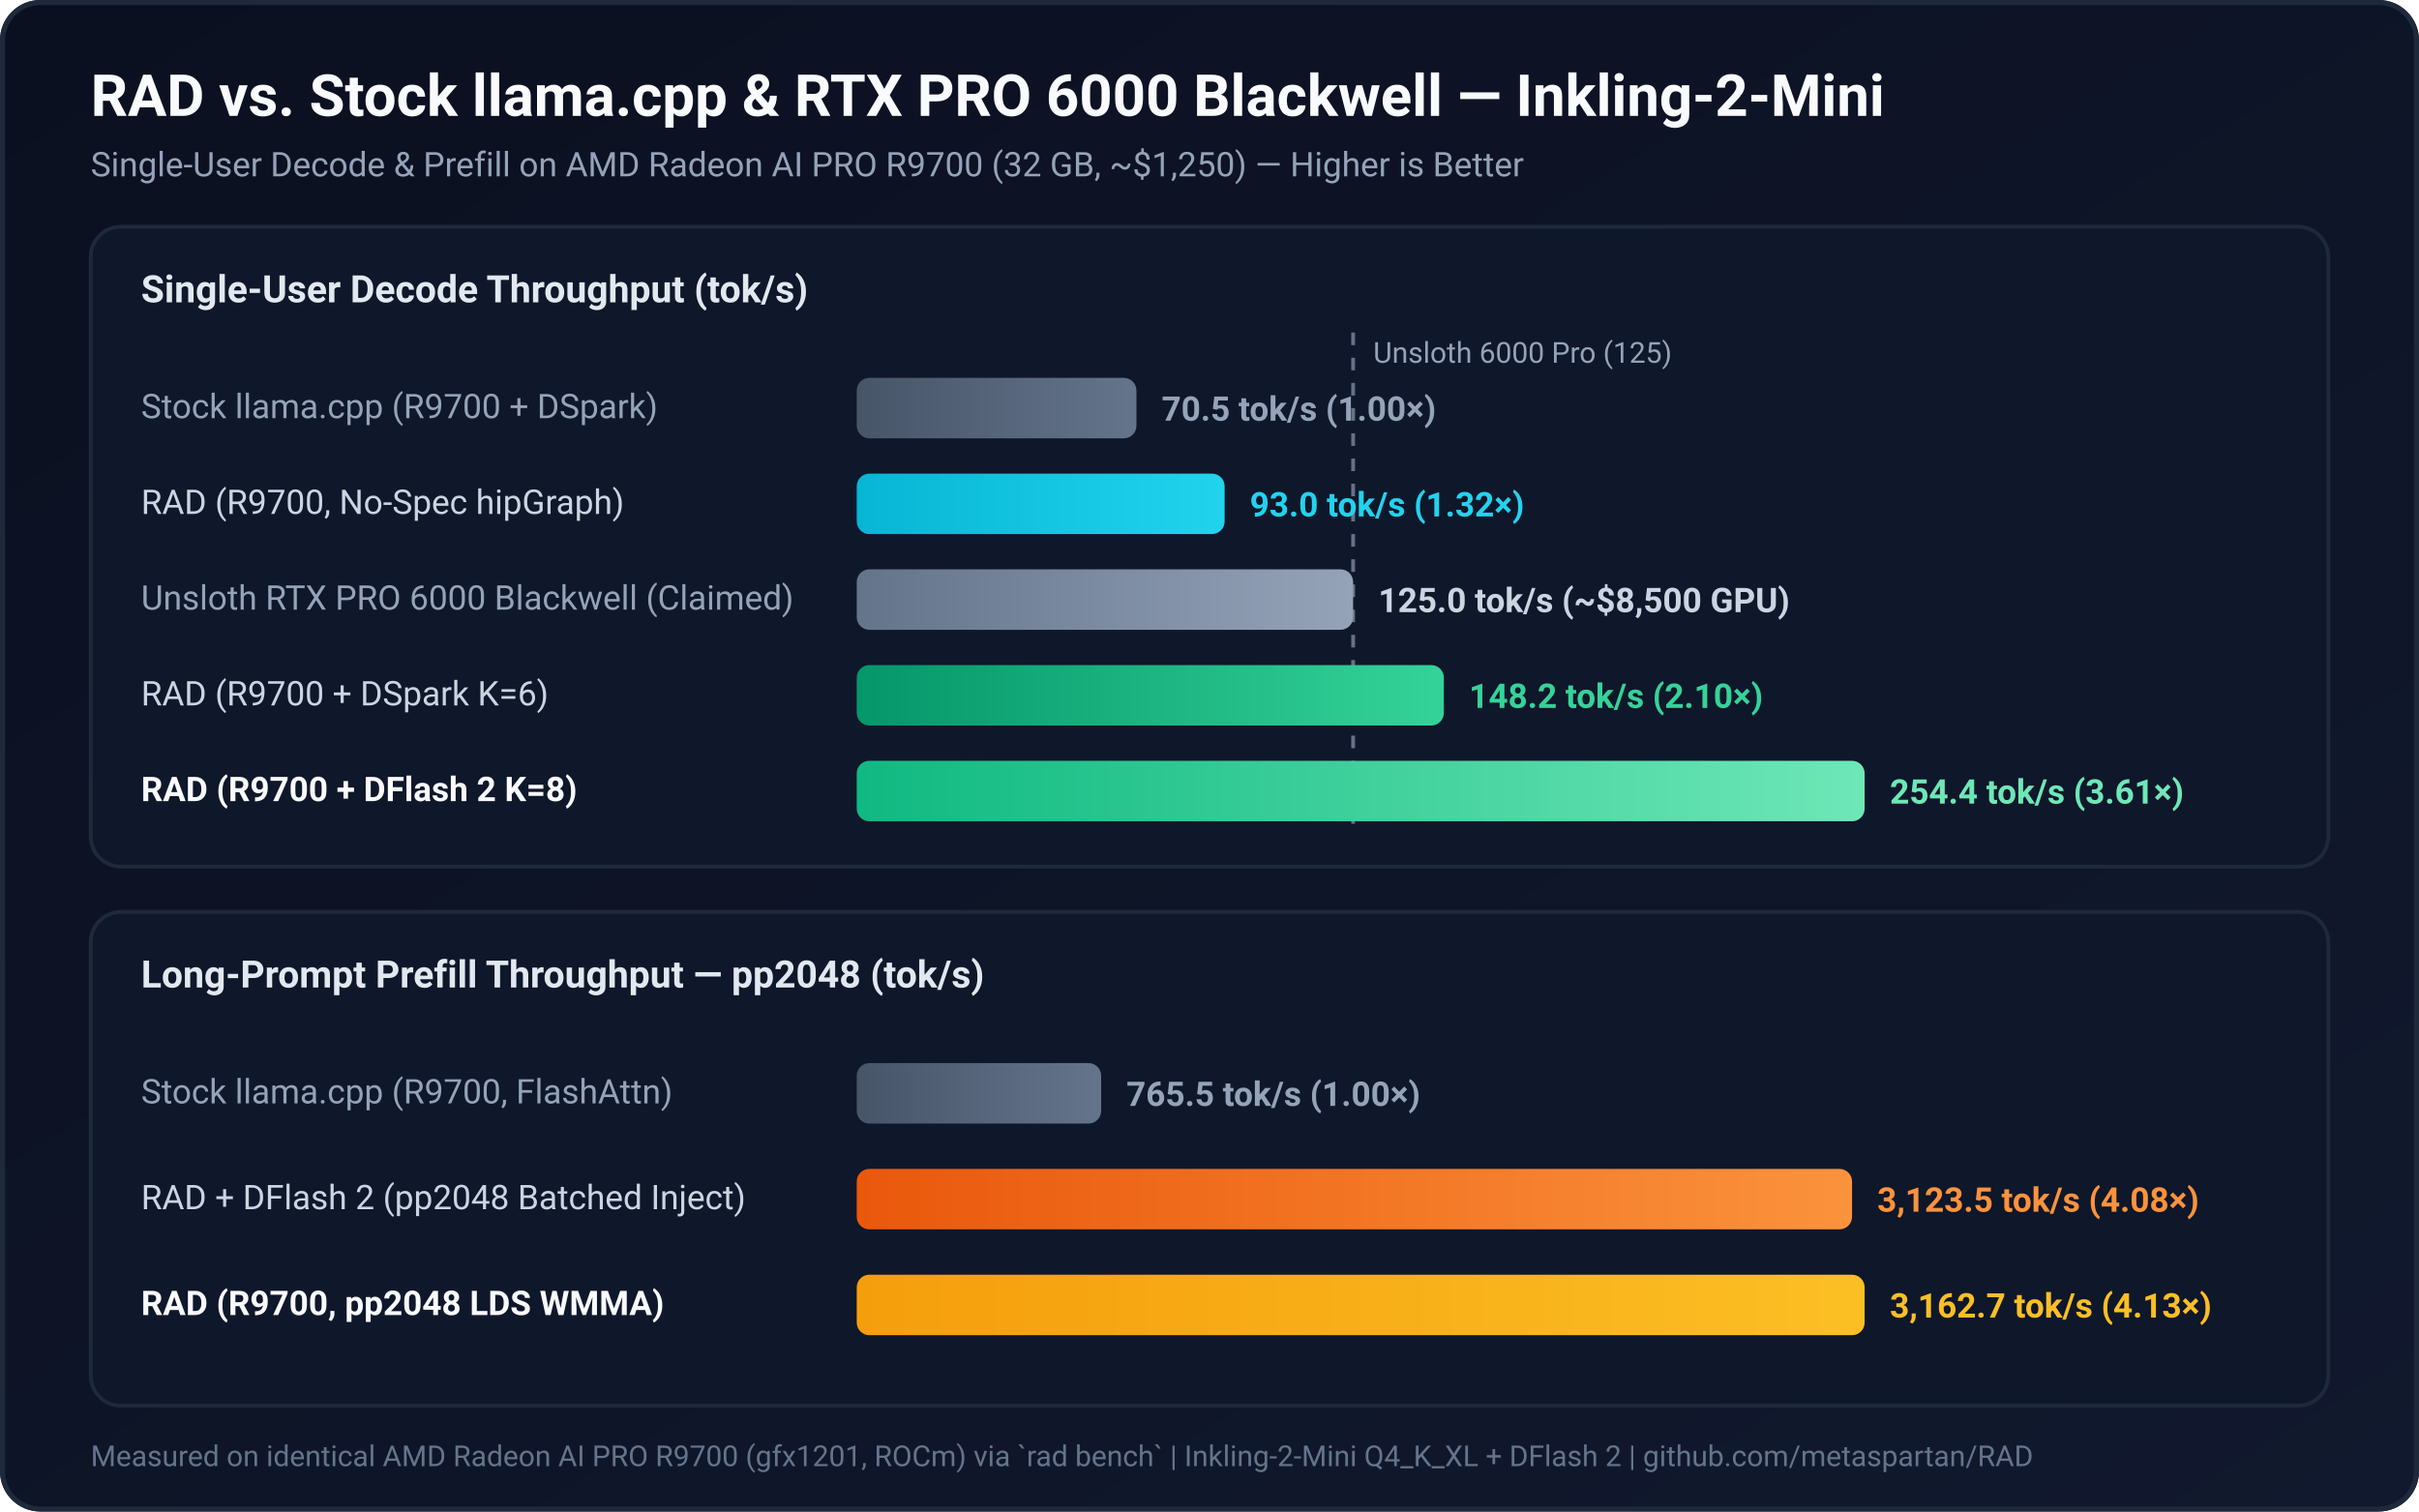
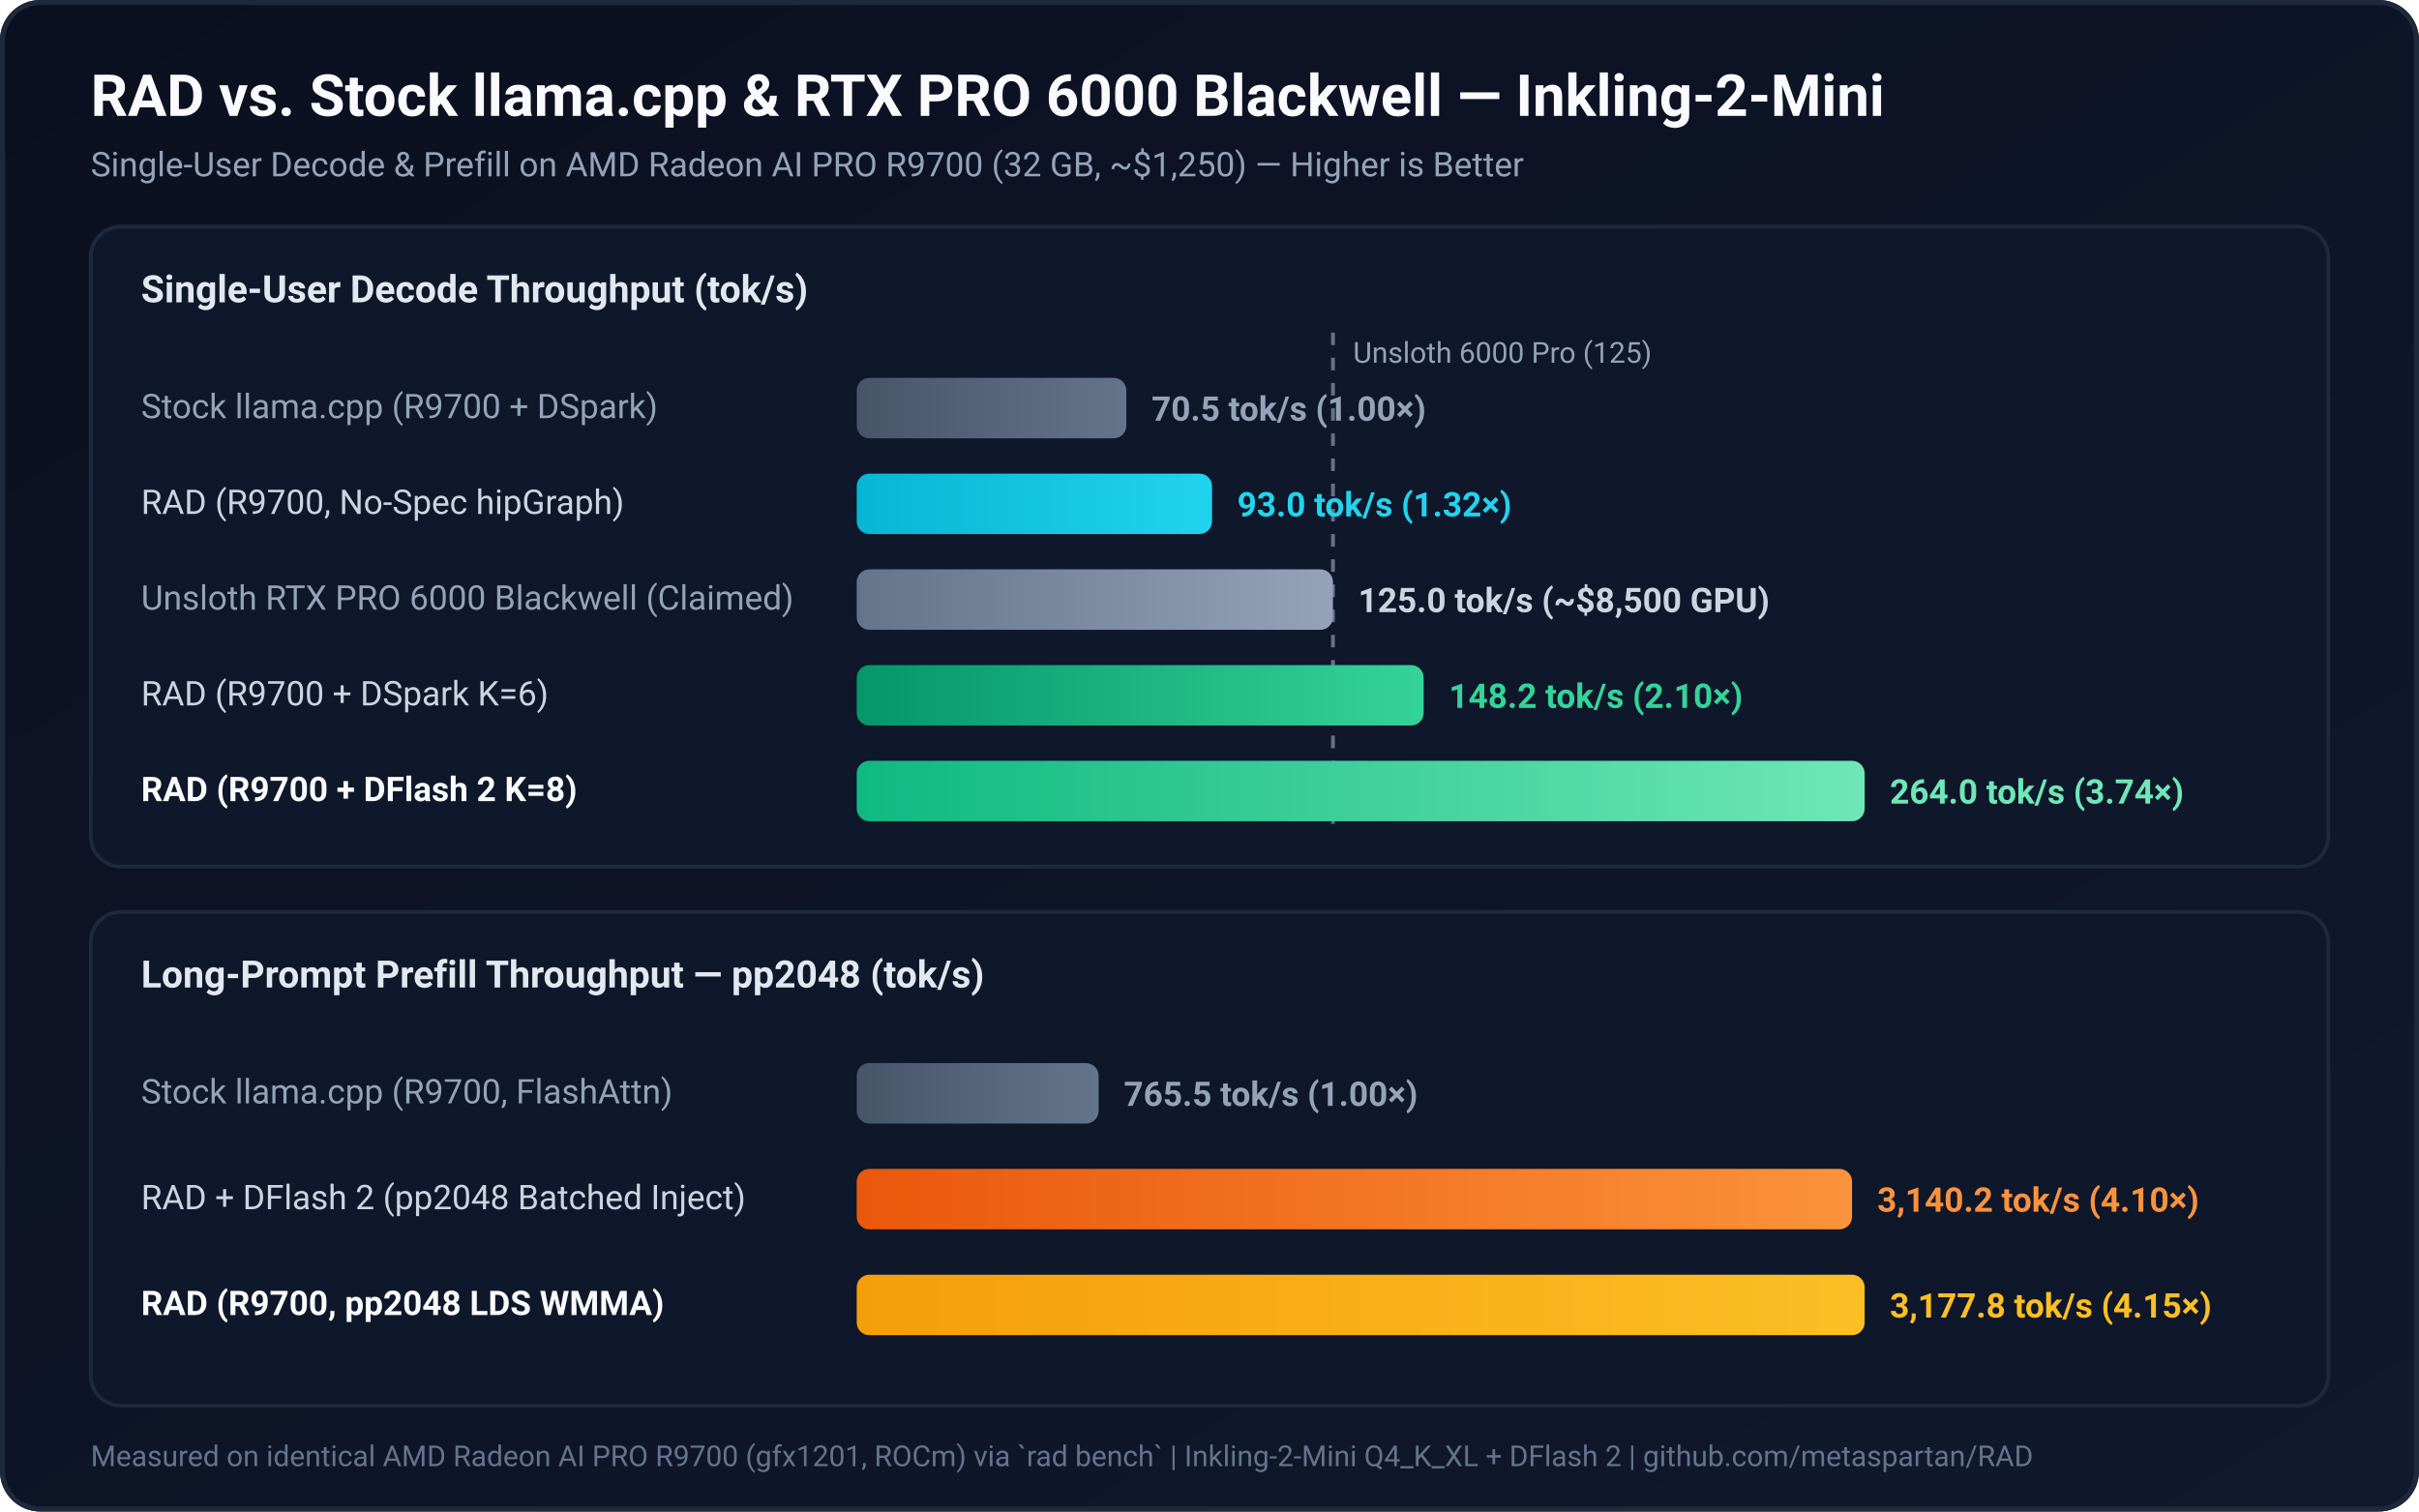
<svg xmlns="http://www.w3.org/2000/svg" viewBox="0 0 960 600" width="960" height="600">
  <defs>
    <linearGradient id="bg" x1="0" y1="0" x2="1" y2="1">
      <stop offset="0%" stop-color="#0b1020" />
      <stop offset="100%" stop-color="#11192e" />
    </linearGradient>
    <linearGradient id="emeraldGrad" x1="0" y1="0" x2="1" y2="0">
      <stop offset="0%" stop-color="#059669" />
      <stop offset="100%" stop-color="#34d399" />
    </linearGradient>
    <linearGradient id="greenGrad" x1="0" y1="0" x2="1" y2="0">
      <stop offset="0%" stop-color="#10b981" />
      <stop offset="100%" stop-color="#6ee7b7" />
    </linearGradient>
    <linearGradient id="cyanGrad" x1="0" y1="0" x2="1" y2="0">
      <stop offset="0%" stop-color="#06b6d4" />
      <stop offset="100%" stop-color="#22d3ee" />
    </linearGradient>
    <linearGradient id="amberGrad" x1="0" y1="0" x2="1" y2="0">
      <stop offset="0%" stop-color="#f59e0b" />
      <stop offset="100%" stop-color="#fbbf24" />
    </linearGradient>
    <linearGradient id="orangeGrad" x1="0" y1="0" x2="1" y2="0">
      <stop offset="0%" stop-color="#ea580c" />
      <stop offset="100%" stop-color="#fb923c" />
    </linearGradient>
    <linearGradient id="slateGrad" x1="0" y1="0" x2="1" y2="0">
      <stop offset="0%" stop-color="#475569" />
      <stop offset="100%" stop-color="#64748b" />
    </linearGradient>
    <linearGradient id="mutedGrad" x1="0" y1="0" x2="1" y2="0">
      <stop offset="0%" stop-color="#64748b" />
      <stop offset="100%" stop-color="#94a3b8" />
    </linearGradient>
  </defs>
  <rect width="960" height="600" rx="16" fill="url(#bg)" />
  <rect x="1" y="1" width="958" height="598" rx="15" fill="none" stroke="#1e293b" stroke-width="2" />
  <text x="36" y="46" font-family="system-ui, -apple-system, Segoe UI, Roboto, sans-serif" font-size="23" font-weight="700" fill="#f8fafc">RAD vs. Stock llama.cpp &amp; RTX PRO 6000 Blackwell — Inkling-2-Mini</text>
  <text x="36" y="70" font-family="system-ui, -apple-system, Segoe UI, Roboto, sans-serif" font-size="13.5" fill="#94a3b8">Single-User Decode &amp; Prefill on AMD Radeon AI PRO R9700 (32 GB, ~$1,250) — Higher is Better</text>
  <rect x="36" y="90" width="888" height="254" rx="12" fill="#0f172a" stroke="#1e293b" stroke-width="1.5" />
  <text x="56" y="120" font-family="system-ui, -apple-system, Segoe UI, Roboto, sans-serif" font-size="15" font-weight="700" fill="#e2e8f0">Single-User Decode Throughput (tok/s)</text>
-   <line x1="537" y1="132" x2="537" y2="328" stroke="#94a3b8" stroke-width="1.5" stroke-dasharray="5,5" opacity="0.65" />
-   <text x="545" y="144" font-family="system-ui, -apple-system, Segoe UI, Roboto, sans-serif" font-size="11.5" fill="#94a3b8">Unsloth 6000 Pro (125)</text>
+   <line x1="529" y1="132" x2="529" y2="328" stroke="#94a3b8" stroke-width="1.5" stroke-dasharray="5,5" opacity="0.65" />
+   <text x="537" y="144" font-family="system-ui, -apple-system, Segoe UI, Roboto, sans-serif" font-size="11.5" fill="#94a3b8">Unsloth 6000 Pro (125)</text>
  <text x="56" y="166" font-family="system-ui, -apple-system, Segoe UI, Roboto, sans-serif" font-size="13.5" fill="#94a3b8">Stock llama.cpp (R9700 + DSpark)</text>
-   <rect x="340" y="150" width="111" height="24" rx="5" fill="url(#slateGrad)" />
-   <text x="461" y="167" font-family="system-ui, -apple-system, Segoe UI, Roboto, sans-serif" font-size="13.5" font-weight="700" fill="#94a3b8">70.5 tok/s (1.00×)</text>
+   <rect x="340" y="150" width="107" height="24" rx="5" fill="url(#slateGrad)" />
+   <text x="457" y="167" font-family="system-ui, -apple-system, Segoe UI, Roboto, sans-serif" font-size="13.5" font-weight="700" fill="#94a3b8">70.5 tok/s (1.00×)</text>
  <text x="56" y="204" font-family="system-ui, -apple-system, Segoe UI, Roboto, sans-serif" font-size="13.5" fill="#cbd5e1">RAD (R9700, No-Spec hipGraph)</text>
-   <rect x="340" y="188" width="146" height="24" rx="5" fill="url(#cyanGrad)" />
-   <text x="496" y="205" font-family="system-ui, -apple-system, Segoe UI, Roboto, sans-serif" font-size="13.5" font-weight="700" fill="#22d3ee">93.0 tok/s (1.32×)</text>
+   <rect x="340" y="188" width="141" height="24" rx="5" fill="url(#cyanGrad)" />
+   <text x="491" y="205" font-family="system-ui, -apple-system, Segoe UI, Roboto, sans-serif" font-size="13.5" font-weight="700" fill="#22d3ee">93.0 tok/s (1.32×)</text>
  <text x="56" y="242" font-family="system-ui, -apple-system, Segoe UI, Roboto, sans-serif" font-size="13.5" fill="#94a3b8">Unsloth RTX PRO 6000 Blackwell (Claimed)</text>
-   <rect x="340" y="226" width="197" height="24" rx="5" fill="url(#mutedGrad)" />
-   <text x="547" y="243" font-family="system-ui, -apple-system, Segoe UI, Roboto, sans-serif" font-size="13.5" font-weight="700" fill="#cbd5e1">125.0 tok/s (~$8,500 GPU)</text>
+   <rect x="340" y="226" width="189" height="24" rx="5" fill="url(#mutedGrad)" />
+   <text x="539" y="243" font-family="system-ui, -apple-system, Segoe UI, Roboto, sans-serif" font-size="13.5" font-weight="700" fill="#cbd5e1">125.0 tok/s (~$8,500 GPU)</text>
  <text x="56" y="280" font-family="system-ui, -apple-system, Segoe UI, Roboto, sans-serif" font-size="13.5" fill="#cbd5e1">RAD (R9700 + DSpark K=6)</text>
-   <rect x="340" y="264" width="233" height="24" rx="5" fill="url(#emeraldGrad)" />
-   <text x="583" y="281" font-family="system-ui, -apple-system, Segoe UI, Roboto, sans-serif" font-size="13.5" font-weight="700" fill="#34d399">148.2 tok/s (2.10×)</text>
+   <rect x="340" y="264" width="225" height="24" rx="5" fill="url(#emeraldGrad)" />
+   <text x="575" y="281" font-family="system-ui, -apple-system, Segoe UI, Roboto, sans-serif" font-size="13.5" font-weight="700" fill="#34d399">148.2 tok/s (2.10×)</text>
  <text x="56" y="318" font-family="system-ui, -apple-system, Segoe UI, Roboto, sans-serif" font-size="13.5" font-weight="700" fill="#f8fafc">RAD (R9700 + DFlash 2 K=8)</text>
  <rect x="340" y="302" width="400" height="24" rx="5" fill="url(#greenGrad)" />
-   <text x="750" y="319" font-family="system-ui, -apple-system, Segoe UI, Roboto, sans-serif" font-size="13.5" font-weight="700" fill="#6ee7b7">254.4 tok/s (3.61×)</text>
+   <text x="750" y="319" font-family="system-ui, -apple-system, Segoe UI, Roboto, sans-serif" font-size="13.5" font-weight="700" fill="#6ee7b7">264.0 tok/s (3.74×)</text>
  <rect x="36" y="362" width="888" height="196" rx="12" fill="#0f172a" stroke="#1e293b" stroke-width="1.5" />
  <text x="56" y="392" font-family="system-ui, -apple-system, Segoe UI, Roboto, sans-serif" font-size="15" font-weight="700" fill="#e2e8f0">Long-Prompt Prefill Throughput — pp2048 (tok/s)</text>
  <text x="56" y="438" font-family="system-ui, -apple-system, Segoe UI, Roboto, sans-serif" font-size="13.5" fill="#94a3b8">Stock llama.cpp (R9700, FlashAttn)</text>
-   <rect x="340" y="422" width="97" height="24" rx="5" fill="url(#slateGrad)" />
-   <text x="447" y="439" font-family="system-ui, -apple-system, Segoe UI, Roboto, sans-serif" font-size="13.5" font-weight="700" fill="#94a3b8">765.5 tok/s (1.00×)</text>
+   <rect x="340" y="422" width="96" height="24" rx="5" fill="url(#slateGrad)" />
+   <text x="446" y="439" font-family="system-ui, -apple-system, Segoe UI, Roboto, sans-serif" font-size="13.5" font-weight="700" fill="#94a3b8">765.5 tok/s (1.00×)</text>
  <text x="56" y="480" font-family="system-ui, -apple-system, Segoe UI, Roboto, sans-serif" font-size="13.5" fill="#cbd5e1">RAD + DFlash 2 (pp2048 Batched Inject)</text>
  <rect x="340" y="464" width="395" height="24" rx="5" fill="url(#orangeGrad)" />
-   <text x="745" y="481" font-family="system-ui, -apple-system, Segoe UI, Roboto, sans-serif" font-size="13.5" font-weight="700" fill="#fb923c">3,123.5 tok/s (4.08×)</text>
+   <text x="745" y="481" font-family="system-ui, -apple-system, Segoe UI, Roboto, sans-serif" font-size="13.5" font-weight="700" fill="#fb923c">3,140.2 tok/s (4.10×)</text>
  <text x="56" y="522" font-family="system-ui, -apple-system, Segoe UI, Roboto, sans-serif" font-size="13.5" font-weight="700" fill="#f8fafc">RAD (R9700, pp2048 LDS WMMA)</text>
  <rect x="340" y="506" width="400" height="24" rx="5" fill="url(#amberGrad)" />
-   <text x="750" y="523" font-family="system-ui, -apple-system, Segoe UI, Roboto, sans-serif" font-size="13.5" font-weight="700" fill="#fbbf24">3,162.7 tok/s (4.13×)</text>
+   <text x="750" y="523" font-family="system-ui, -apple-system, Segoe UI, Roboto, sans-serif" font-size="13.5" font-weight="700" fill="#fbbf24">3,177.8 tok/s (4.15×)</text>
  <text x="36" y="582" font-family="system-ui, -apple-system, Segoe UI, Roboto, sans-serif" font-size="11.5" fill="#64748b">Measured on identical AMD Radeon AI PRO R9700 (gfx1201, ROCm) via `rad bench` | Inkling-2-Mini Q4_K_XL + DFlash 2 | github.com/metaspartan/RAD</text>
</svg>
